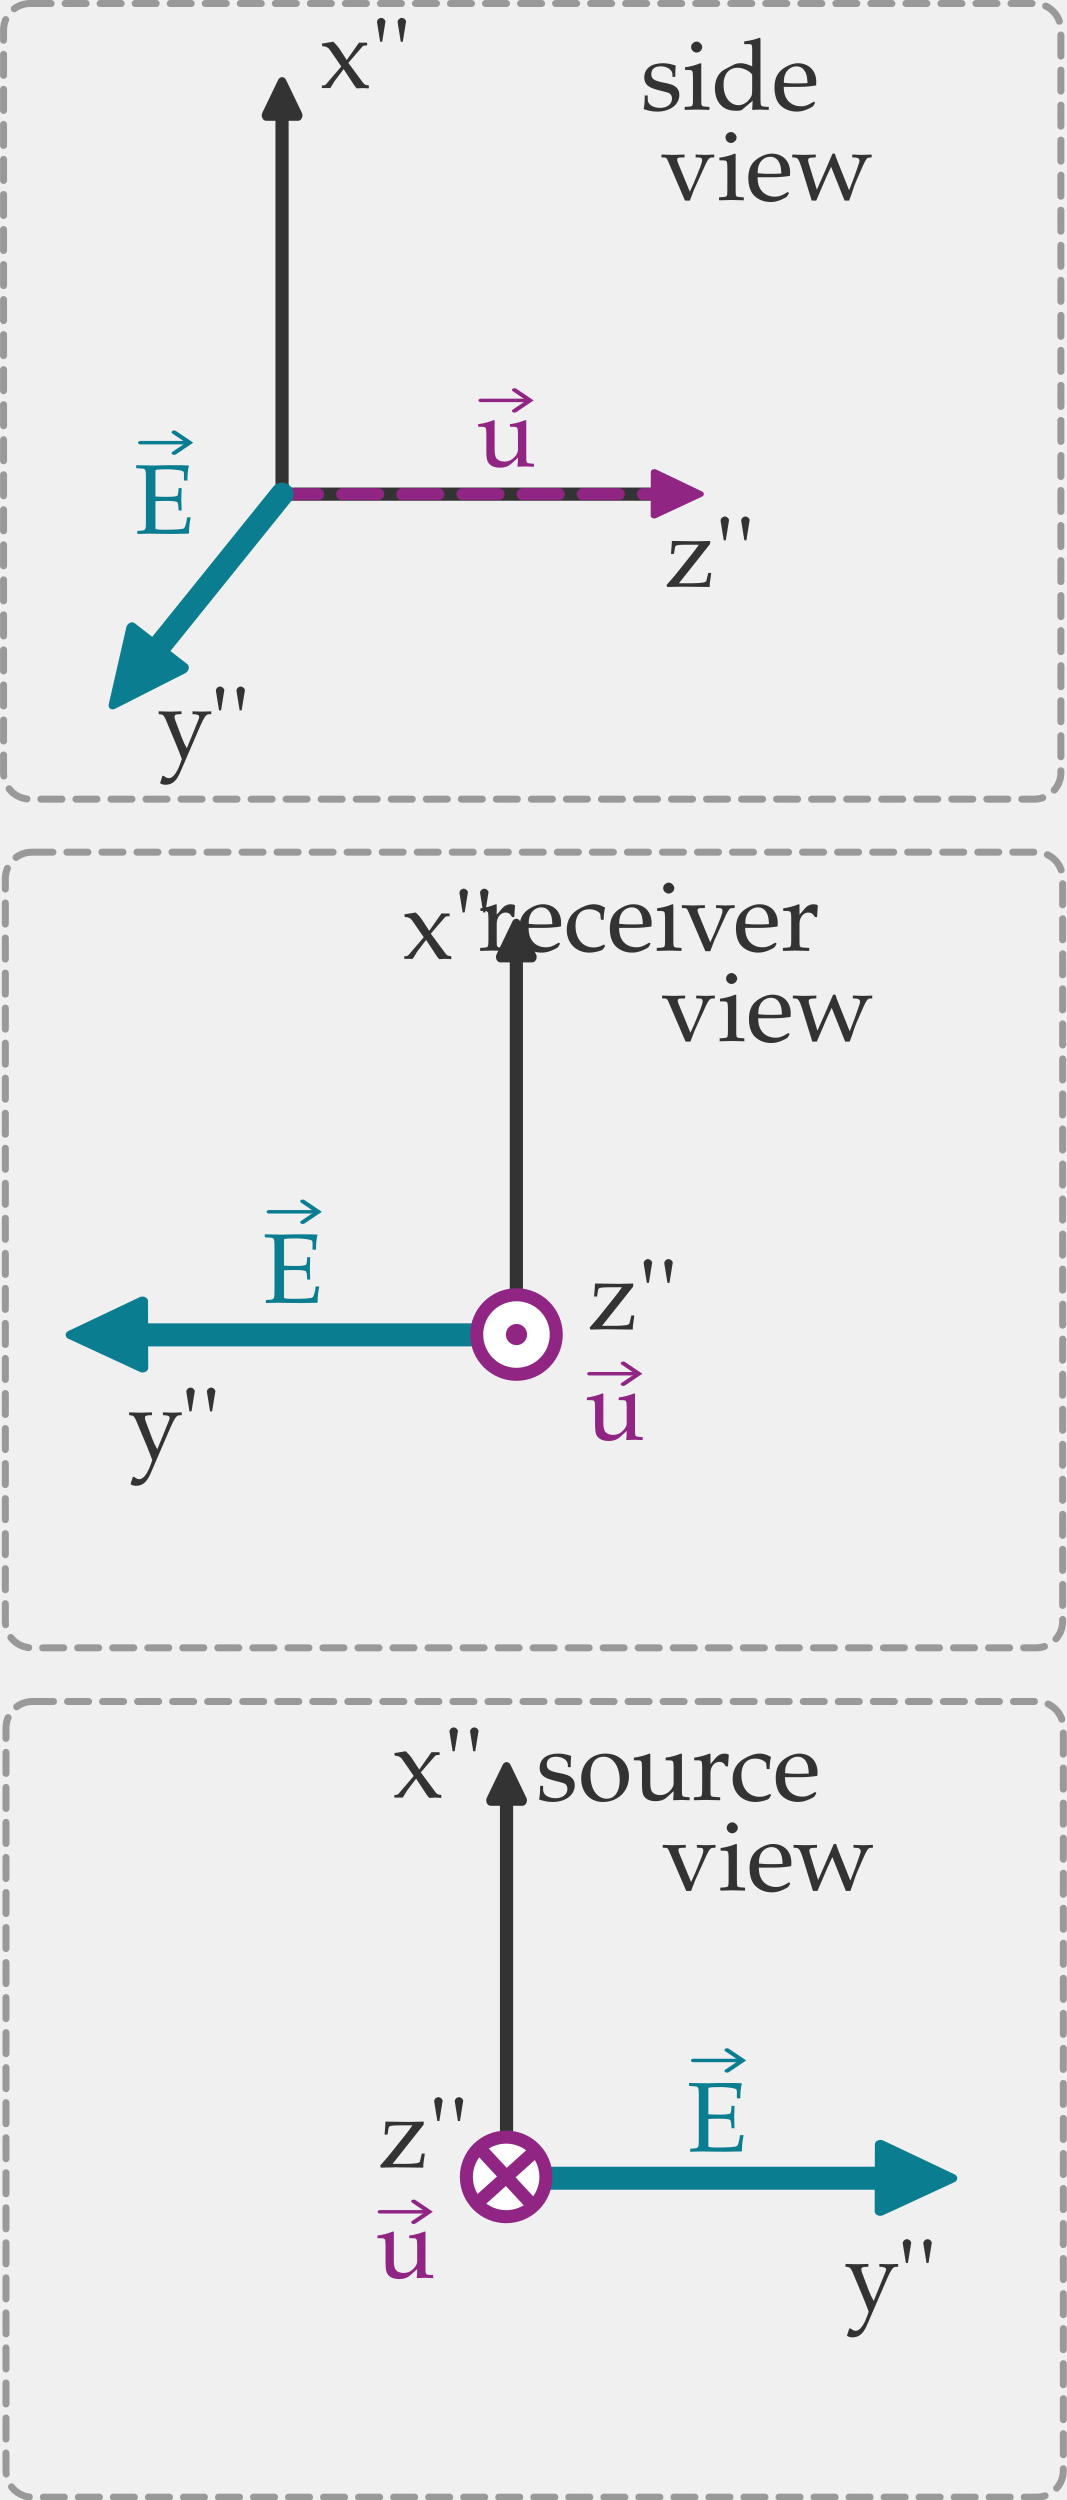
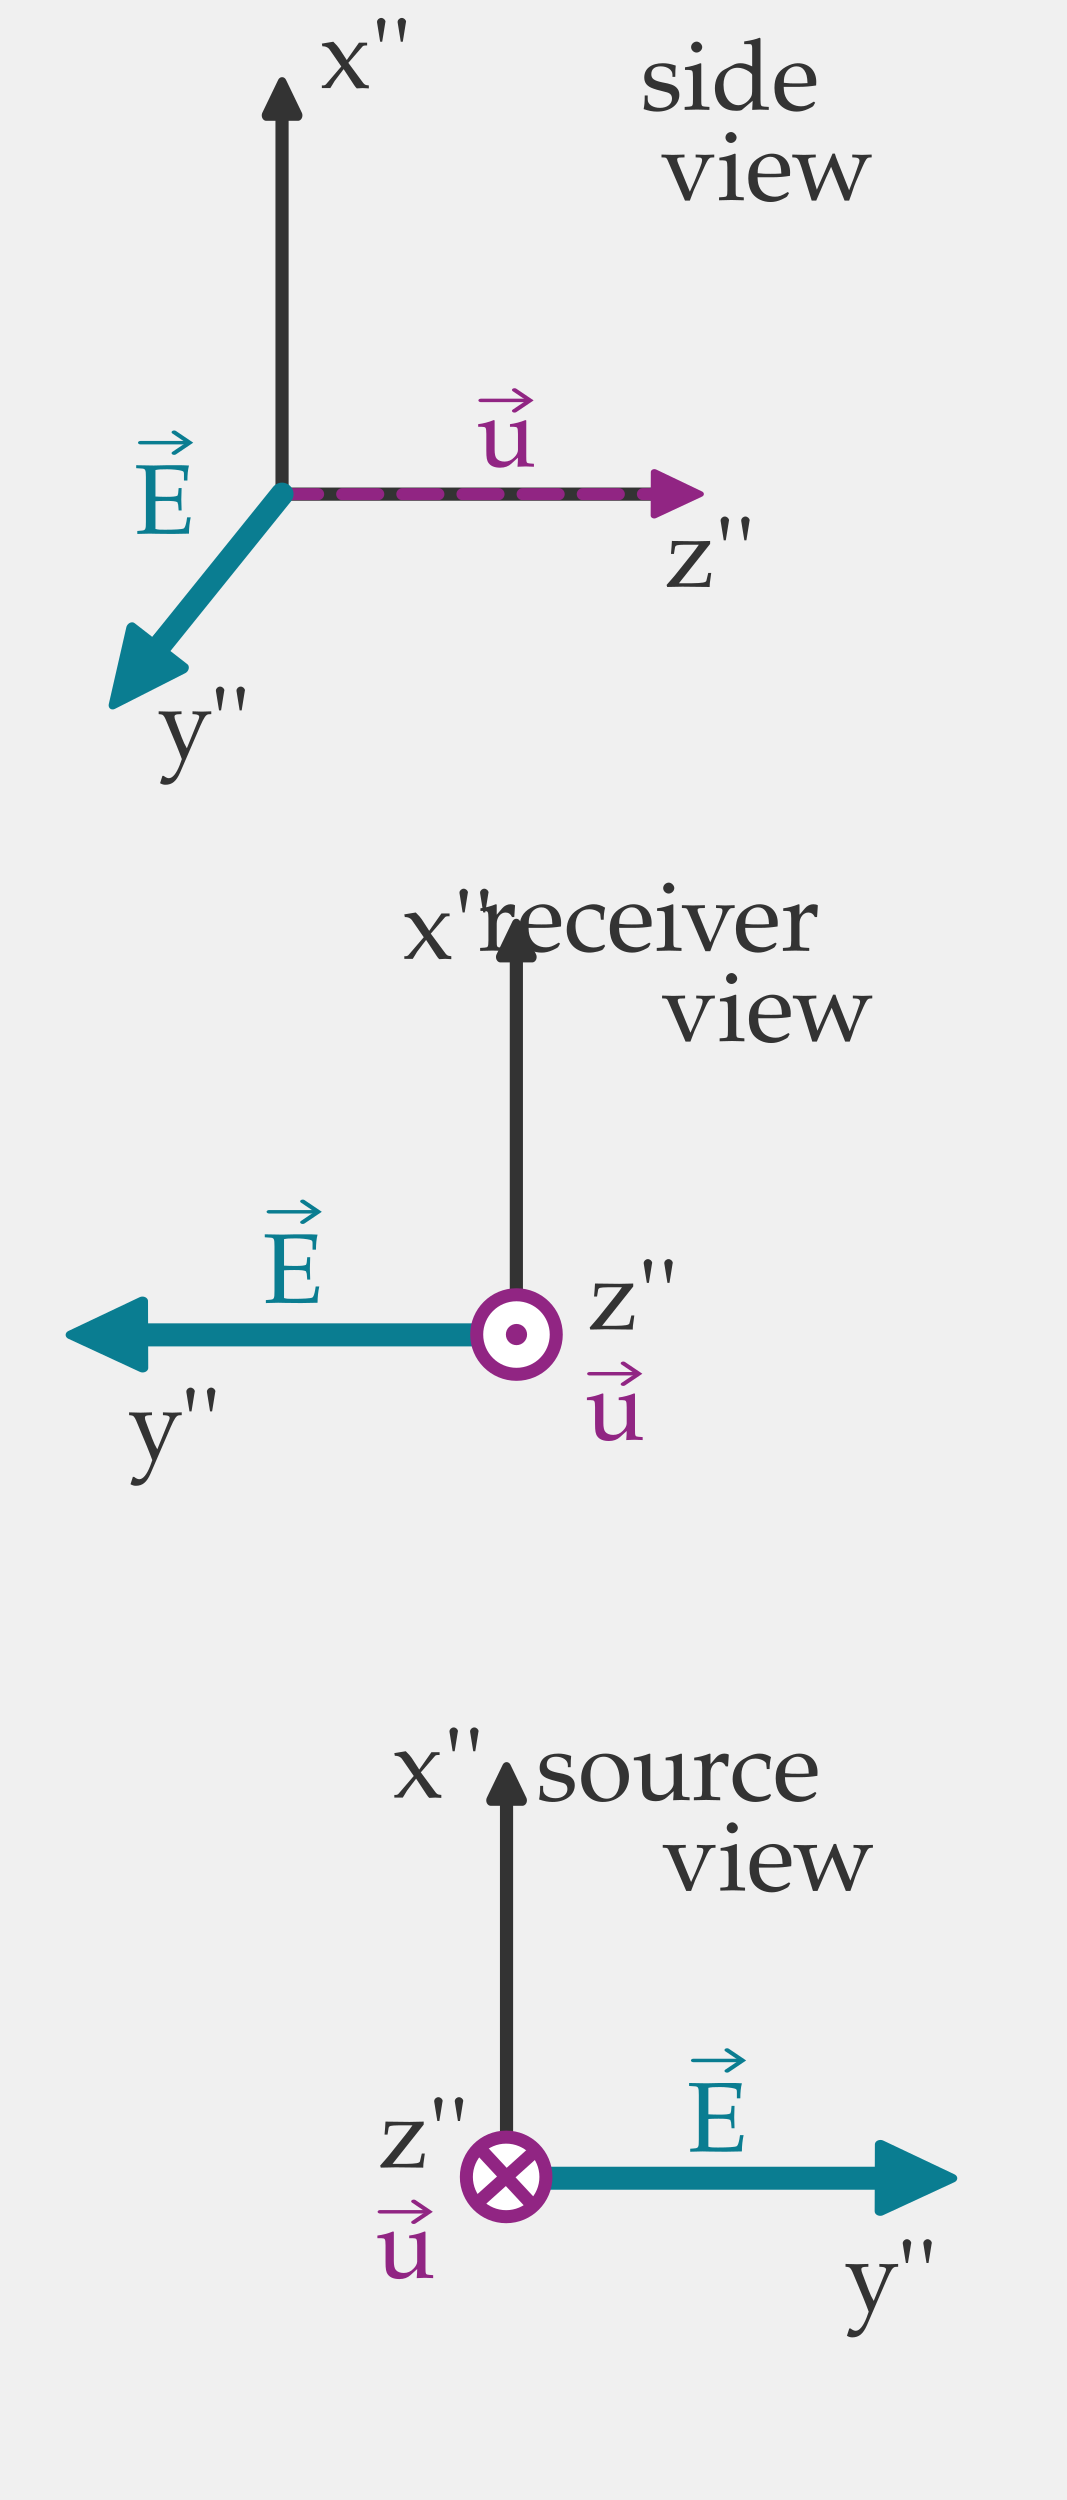
<svg xmlns="http://www.w3.org/2000/svg" width="402.009" height="942.648" viewBox="0 0 106.365 249.409" version="1.1" id="svg5" xml:space="preserve">
  <defs id="defs2">
    <linearGradient x1="0" y1="0" x2="1" y2="0" gradientUnits="userSpaceOnUse" gradientTransform="matrix(16.69162,94.66286,94.66286,-16.69162,472.2319,256.9422)" spreadMethod="pad" id="linearGradient32">
      <stop style="stop-opacity:1;stop-color:#e11d34" offset="0" id="stop24" />
      <stop style="stop-opacity:1;stop-color:#e11d34" offset="0.1" id="stop26" />
      <stop style="stop-opacity:1;stop-color:#302efe" offset="0.9" id="stop28" />
      <stop style="stop-opacity:1;stop-color:#302efe" offset="1" id="stop30" />
    </linearGradient>
    <clipPath clipPathUnits="userSpaceOnUse" id="clipPath42">
      <path d="M 0,595.276 H 841.89 V 0 H 0 Z" id="path40" />
    </clipPath>
    <clipPath clipPathUnits="userSpaceOnUse" id="clipPath42-7">
      <path d="M 0,595.276 H 841.89 V 0 H 0 Z" id="path40-1" />
    </clipPath>
    <clipPath clipPathUnits="userSpaceOnUse" id="clipPath42-6">
      <path d="M 0,595.276 H 841.89 V 0 H 0 Z" id="path40-15" />
    </clipPath>
    <clipPath clipPathUnits="userSpaceOnUse" id="clipPath42-9">
      <path d="M 0,595.276 H 841.89 V 0 H 0 Z" id="path40-4" />
    </clipPath>
  </defs>
  <g id="layer1" transform="translate(0.3559135,0.3500189)">
    <g id="g1958" transform="translate(9.260417,1.322918)">
      <path style="fill:none;stroke:#333333;stroke-width:1.314;stroke-linecap:round;stroke-linejoin:round" d="M 18.521,9.26 V 47.625 l 38.365,10e-7" id="path1619" />
      <path style="fill:none;stroke:#333333;stroke-width:1.314;stroke-linecap:round;stroke-linejoin:round" d="M 18.521,47.625 3.969,64.823" id="path1729" />
      <path style="fill:#333333;fill-opacity:1;stroke:#333333;stroke-width:1.314;stroke-linecap:round;stroke-linejoin:round" id="path1835" d="m 15.875,6.615 2.291,3.969 -4.583,0 z" transform="matrix(0.6880716,0,0,0.8249456,7.603137,1.10841)" />
      <path style="fill:#333333;fill-opacity:1;stroke:#333333;stroke-width:1.314;stroke-linecap:round;stroke-linejoin:round" id="path1835-3" d="m 15.875,6.615 2.291,3.969 -4.583,0 z" transform="matrix(0,0.6880716,-0.8249456,0,64.98792,36.70186)" />
      <path style="fill:#333333;fill-opacity:1;stroke:#333333;stroke-width:1.314;stroke-linecap:round;stroke-linejoin:round" id="path1835-3-6" d="m 15.875,6.615 2.291,3.969 -4.583,0 z" transform="matrix(-0.5420221,-0.4238568,0.5081721,-0.6498433,8.068556,77.44777)" />
    </g>
    <text xml:space="preserve" style="font-size:9.878px;font-family:'URW Gothic';-inkscape-font-specification:'URW Gothic';fill:#333333;fill-opacity:1;stroke:none;stroke-width:1.314;stroke-linecap:round;stroke-linejoin:round" x="65.988" y="58.179" id="text2014">
      <tspan id="tspan2012" style="font-style:normal;font-variant:normal;font-weight:normal;font-stretch:normal;font-family:P052;-inkscape-font-specification:P052;stroke:none;stroke-width:1.314" x="65.988" y="58.179">z''</tspan>
    </text>
    <text xml:space="preserve" style="font-size:9.878px;font-family:'URW Gothic';-inkscape-font-specification:'URW Gothic';fill:#333333;fill-opacity:1;stroke:none;stroke-width:1.314;stroke-linecap:round;stroke-linejoin:round" x="15.346" y="75.142" id="text2014-4">
      <tspan id="tspan2012-9" style="font-style:normal;font-variant:normal;font-weight:normal;font-stretch:normal;font-family:P052;-inkscape-font-specification:P052;stroke:none;stroke-width:1.314" x="15.346" y="75.142">y''</tspan>
    </text>
    <text xml:space="preserve" style="font-size:9.878px;font-family:'URW Gothic';-inkscape-font-specification:'URW Gothic';fill:#333333;fill-opacity:1;stroke:none;stroke-width:1.314;stroke-linecap:round;stroke-linejoin:round" x="31.552" y="8.437" id="text2014-4-2">
      <tspan id="tspan2012-9-0" style="font-style:normal;font-variant:normal;font-weight:normal;font-stretch:normal;font-family:P052;-inkscape-font-specification:P052;stroke:none;stroke-width:1.314" x="31.552" y="8.437">x''</tspan>
    </text>
    <g id="g8746" transform="translate(-1.322917,27.78125)">
      <text xml:space="preserve" style="font-size:9.878px;font-family:'URW Gothic';-inkscape-font-specification:'URW Gothic';fill:#912583;fill-opacity:1;stroke:none;stroke-width:1.314;stroke-linecap:round;stroke-linejoin:round" x="48.501" y="18.402" id="text2014-49">
        <tspan id="tspan2012-0" style="font-style:normal;font-variant:normal;font-weight:normal;font-stretch:normal;font-family:P052;-inkscape-font-specification:P052;fill:#912583;fill-opacity:1;stroke:none;stroke-width:1.314" x="48.501" y="18.402">u</tspan>
      </text>
      <g id="path8182" transform="matrix(1,0,0,0.6766035,6.5166667e-5,3.50921)" style="stroke-width:1.216;stroke-dasharray:none">
        <path style="color:#000000;fill:#912583;stroke-width:1.216;stroke-linecap:round;stroke-linejoin:round;stroke-dasharray:none" d="m 48.948,12.277 h 4.763 v 0" id="path8735" />
        <path style="color:#000000;fill:#912583;stroke-width:1.216;stroke-linecap:round;stroke-linejoin:round;stroke-dasharray:none" d="m 48.947,12.02 a 0.257,0.257 0 0 0 -0.256,0.258 0.257,0.257 0 0 0 0.256,0.256 h 4.764 a 0.257,0.257 0 0 0 0.256,-0.256 0.257,0.257 0 0 0 -0.256,-0.258 z" id="path8737" />
        <g id="g8727" style="stroke-width:1.216;stroke-dasharray:none">
          <path style="color:#000000;fill:#912583;stroke-width:1.216;stroke-linecap:round;stroke-dasharray:none" d="m 52.297,10.479 a 0.257,0.257 0 0 0 -0.182,0.074 0.257,0.257 0 0 0 0,0.363 l 1.359,1.361 -1.359,1.359 a 0.257,0.257 0 0 0 0,0.363 0.257,0.257 0 0 0 0.363,0 l 1.725,-1.723 -1.725,-1.725 a 0.257,0.257 0 0 0 -0.182,-0.074 z" id="path8729" />
        </g>
      </g>
    </g>
    <g id="g9018" transform="translate(39.69695,69.11961)">
      <path style="fill:#912583;fill-opacity:1;stroke:#912583;stroke-width:1;stroke-linecap:round;stroke-linejoin:round;stroke-dasharray:none;stroke-opacity:1" id="path9014" d="m 34.66,10.319 -7.389,0.033 3.666,-6.416 z" transform="matrix(-0.00508474,0.5868369,-0.7163027,-0.00620651,32.78576,-38.31386)" />
    </g>
    <path style="fill:#912583;fill-opacity:1;stroke:#912583;stroke-width:1.2;stroke-linecap:round;stroke-linejoin:round;stroke-dasharray:3.6, 2.4;stroke-dashoffset:0;stroke-opacity:1" d="M 27.781,48.948 H 67.469" id="path13570" />
    <text xml:space="preserve" style="font-size:9.878px;line-height:0.9;font-family:'URW Gothic';-inkscape-font-specification:'URW Gothic';fill:#333333;fill-opacity:1;stroke:none;stroke-width:1.314;stroke-linecap:round;stroke-linejoin:round" x="100.542" y="10.583" id="text2014-4-2-8">
      <tspan id="tspan2012-9-0-5" style="font-style:normal;font-variant:normal;font-weight:normal;font-stretch:normal;font-family:P052;-inkscape-font-specification:P052;text-align:end;text-anchor:end;stroke:none;stroke-width:1.314" x="100.542" y="10.583">side</tspan>
      <tspan style="font-style:normal;font-variant:normal;font-weight:normal;font-stretch:normal;font-family:P052;-inkscape-font-specification:P052;text-align:end;text-anchor:end;stroke:none;stroke-width:1.314" x="100.542" y="19.602" id="tspan19138">view</tspan>
    </text>
-     <rect style="fill:none;fill-opacity:1;stroke:#999999;stroke-width:0.699;stroke-linecap:round;stroke-linejoin:round;stroke-dasharray:2.097, 1.398;stroke-dashoffset:0;stroke-opacity:1" id="rect19192" width="105.483" height="79.376" x="-0.001" y="-0.001" ry="2.646" />
    <g id="g19510-3" style="fill:#0a7d91;fill-opacity:1;stroke:#0a7d91;stroke-opacity:1" transform="rotate(127.705,-2.176834,59.16297)">
      <g id="g9018-0-8" transform="matrix(1.552418,0,0,1.537739,-47.99656,73.22098)" style="fill:#0a7d91;fill-opacity:1;stroke:#0a7d91;stroke-opacity:1">
        <path style="fill:#0a7d91;fill-opacity:1;stroke:#0a7d91;stroke-width:1;stroke-linecap:round;stroke-linejoin:round;stroke-dasharray:none;stroke-opacity:1" id="path9014-9-5" d="m 34.66,10.319 -7.389,0.033 3.666,-6.416 z" transform="matrix(-0.00508474,0.5868369,-0.7163027,-0.00620651,32.78576,-38.31386)" />
      </g>
      <path style="fill:#0a7d91;fill-opacity:1;stroke:#0a7d91;stroke-width:2.3;stroke-linecap:round;stroke-linejoin:round;stroke-dasharray:none;stroke-dashoffset:0;stroke-opacity:1" d="m -28.581,41.709 23.555,0.475" id="path13570-6-6" />
    </g>
    <g id="g1958-1" transform="matrix(-1,0,0,1,69.67887,85.28385)">
      <path style="fill:none;stroke:#333333;stroke-width:1.314;stroke-linecap:round;stroke-linejoin:round" d="M 18.521,9.26 V 47.625 l 38.365,10e-7" id="path1619-1" />
      <path style="fill:#333333;fill-opacity:1;stroke:#333333;stroke-width:1.314;stroke-linecap:round;stroke-linejoin:round" id="path1835-9" d="m 15.875,6.615 2.291,3.969 -4.583,0 z" transform="matrix(0.6880716,0,0,0.8249456,7.603137,1.10841)" />
      <path style="fill:#333333;fill-opacity:1;stroke:#333333;stroke-width:1.314;stroke-linecap:round;stroke-linejoin:round" id="path1835-3-8" d="m 15.875,6.615 2.291,3.969 -4.583,0 z" transform="matrix(0,0.6880716,-0.8249456,0,64.98792,36.70186)" />
    </g>
    <text xml:space="preserve" style="font-size:9.878px;font-family:'URW Gothic';-inkscape-font-specification:'URW Gothic';fill:#333333;fill-opacity:1;stroke:none;stroke-width:1.314;stroke-linecap:round;stroke-linejoin:round" x="58.315" y="132.262" id="text2014-8">
      <tspan id="tspan2012-1" style="font-style:normal;font-variant:normal;font-weight:normal;font-stretch:normal;font-family:P052;-inkscape-font-specification:P052;stroke:none;stroke-width:1.314" x="58.315" y="132.262">z''</tspan>
    </text>
    <text xml:space="preserve" style="font-size:9.878px;font-family:'URW Gothic';-inkscape-font-specification:'URW Gothic';fill:#333333;fill-opacity:1;stroke:none;stroke-width:1.314;stroke-linecap:round;stroke-linejoin:round" x="12.397" y="145.08" id="text2014-4-0">
      <tspan id="tspan2012-9-3" style="font-style:normal;font-variant:normal;font-weight:normal;font-stretch:normal;font-family:P052;-inkscape-font-specification:P052;stroke:none;stroke-width:1.314" x="12.397" y="145.08">y''</tspan>
    </text>
    <text xml:space="preserve" style="font-size:9.878px;font-family:'URW Gothic';-inkscape-font-specification:'URW Gothic';fill:#333333;fill-opacity:1;stroke:none;stroke-width:1.314;stroke-linecap:round;stroke-linejoin:round" x="39.776" y="95.308" id="text2014-4-2-0">
      <tspan id="tspan2012-9-0-4" style="font-style:normal;font-variant:normal;font-weight:normal;font-stretch:normal;font-family:P052;-inkscape-font-specification:P052;stroke:none;stroke-width:1.314" x="39.776" y="95.308">x''</tspan>
    </text>
    <g id="g8746-4" transform="translate(9.525003,124.8833)">
      <text xml:space="preserve" style="font-size:9.878px;font-family:'URW Gothic';-inkscape-font-specification:'URW Gothic';fill:#912583;fill-opacity:1;stroke:none;stroke-width:1.314;stroke-linecap:round;stroke-linejoin:round" x="48.501" y="18.402" id="text2014-49-4">
        <tspan id="tspan2012-0-4" style="font-style:normal;font-variant:normal;font-weight:normal;font-stretch:normal;font-family:P052;-inkscape-font-specification:P052;fill:#912583;fill-opacity:1;stroke:none;stroke-width:1.314" x="48.501" y="18.402">u</tspan>
      </text>
      <g id="path8182-7" transform="matrix(1,0,0,0.6766035,6.5166667e-5,3.50921)" style="stroke-width:1.216;stroke-dasharray:none">
        <path style="color:#000000;fill:#912583;stroke-width:1.216;stroke-linecap:round;stroke-linejoin:round;stroke-dasharray:none" d="m 48.948,12.277 h 4.763 v 0" id="path8735-6" />
        <path style="color:#000000;fill:#912583;stroke-width:1.216;stroke-linecap:round;stroke-linejoin:round;stroke-dasharray:none" d="m 48.947,12.02 a 0.257,0.257 0 0 0 -0.256,0.258 0.257,0.257 0 0 0 0.256,0.256 h 4.764 a 0.257,0.257 0 0 0 0.256,-0.256 0.257,0.257 0 0 0 -0.256,-0.258 z" id="path8737-3" />
        <g id="g8727-1" style="stroke-width:1.216;stroke-dasharray:none">
          <path style="color:#000000;fill:#912583;stroke-width:1.216;stroke-linecap:round;stroke-dasharray:none" d="m 52.297,10.479 a 0.257,0.257 0 0 0 -0.182,0.074 0.257,0.257 0 0 0 0,0.363 l 1.359,1.361 -1.359,1.359 a 0.257,0.257 0 0 0 0,0.363 0.257,0.257 0 0 0 0.363,0 l 1.725,-1.723 -1.725,-1.725 a 0.257,0.257 0 0 0 -0.182,-0.074 z" id="path8729-7" />
        </g>
      </g>
    </g>
-     <rect style="fill:none;fill-opacity:1;stroke:#999999;stroke-width:0.699;stroke-linecap:round;stroke-linejoin:round;stroke-dasharray:2.097, 1.398;stroke-dashoffset:0;stroke-opacity:1" id="rect19192-5" width="105.483" height="79.376" x="0.175" y="84.667" ry="2.646" />
    <text xml:space="preserve" style="font-size:9.878px;line-height:0.9;font-family:'URW Gothic';-inkscape-font-specification:'URW Gothic';fill:#333333;fill-opacity:1;stroke:none;stroke-width:1.314;stroke-linecap:round;stroke-linejoin:round" x="100.602" y="94.484" id="text2014-4-2-8-5">
      <tspan id="tspan2012-9-0-5-9" style="font-style:normal;font-variant:normal;font-weight:normal;font-stretch:normal;font-family:P052;-inkscape-font-specification:P052;text-align:end;text-anchor:end;stroke:none;stroke-width:1.314" x="100.602" y="94.484">receiver</tspan>
      <tspan style="font-style:normal;font-variant:normal;font-weight:normal;font-stretch:normal;font-family:P052;-inkscape-font-specification:P052;text-align:end;text-anchor:end;stroke:none;stroke-width:1.314" x="100.602" y="103.502" id="tspan19138-7">view</tspan>
    </text>
    <g id="g19510-5" style="fill:#0a7d91;fill-opacity:1;stroke:#0a7d91;stroke-opacity:1" transform="matrix(-1,0,0,1,5.028461,90.63717)">
      <g id="g9018-0-3" transform="matrix(1.552418,0,0,1.537739,-47.99656,73.22098)" style="fill:#0a7d91;fill-opacity:1;stroke:#0a7d91;stroke-opacity:1">
        <path style="fill:#0a7d91;fill-opacity:1;stroke:#0a7d91;stroke-width:1;stroke-linecap:round;stroke-linejoin:round;stroke-dasharray:none;stroke-opacity:1" id="path9014-9-8" d="m 34.66,10.319 -7.389,0.033 3.666,-6.416 z" transform="matrix(-0.00508474,0.5868369,-0.7163027,-0.00620651,32.78576,-38.31386)" />
      </g>
      <path style="fill:#0a7d91;fill-opacity:1;stroke:#0a7d91;stroke-width:2.3;stroke-linecap:round;stroke-linejoin:round;stroke-dasharray:none;stroke-dashoffset:0;stroke-opacity:1" d="M -44.713,42.184 H -5.026" id="path13570-6-8" />
    </g>
    <g id="g21207" transform="translate(-2.420084,-1.499483)">
      <circle style="fill:#ffffff;fill-opacity:1;stroke:#912583;stroke-width:1.3;stroke-linecap:round;stroke-linejoin:round;stroke-dasharray:none;stroke-dashoffset:0;stroke-opacity:1" id="path20890" cx="53.59" cy="134.288" r="3.969" />
      <circle style="fill:#912583;fill-opacity:1;stroke:none;stroke-width:5.2;stroke-linecap:round;stroke-linejoin:round;stroke-dasharray:none;stroke-dashoffset:0;stroke-opacity:1" id="path21151" cx="53.59" cy="134.288" r="1.058" />
    </g>
    <g id="g1958-1-0" transform="translate(31.65654,169.4214)">
      <path style="fill:none;stroke:#333333;stroke-width:1.314;stroke-linecap:round;stroke-linejoin:round" d="M 18.521,9.26 V 47.625 l 38.365,10e-7" id="path1619-1-5" />
      <path style="fill:#333333;fill-opacity:1;stroke:#333333;stroke-width:1.314;stroke-linecap:round;stroke-linejoin:round" id="path1835-9-9" d="m 15.875,6.615 2.291,3.969 -4.583,0 z" transform="matrix(0.6880716,0,0,0.8249456,7.603137,1.10841)" />
      <path style="fill:#333333;fill-opacity:1;stroke:#333333;stroke-width:1.314;stroke-linecap:round;stroke-linejoin:round" id="path1835-3-8-4" d="m 15.875,6.615 2.291,3.969 -4.583,0 z" transform="matrix(0,0.6880716,-0.8249456,0,64.98792,36.70186)" />
    </g>
    <text xml:space="preserve" style="font-size:9.878px;font-family:'URW Gothic';-inkscape-font-specification:'URW Gothic';fill:#333333;fill-opacity:1;stroke:none;stroke-width:1.314;stroke-linecap:round;stroke-linejoin:round" x="37.413" y="215.87" id="text2014-8-6">
      <tspan id="tspan2012-1-9" style="font-style:normal;font-variant:normal;font-weight:normal;font-stretch:normal;font-family:P052;-inkscape-font-specification:P052;stroke:none;stroke-width:1.314" x="37.413" y="215.87">z''</tspan>
    </text>
    <text xml:space="preserve" style="font-size:9.878px;font-family:'URW Gothic';-inkscape-font-specification:'URW Gothic';fill:#333333;fill-opacity:1;stroke:none;stroke-width:1.314;stroke-linecap:round;stroke-linejoin:round" x="83.872" y="230.038" id="text2014-4-0-2">
      <tspan id="tspan2012-9-3-2" style="font-style:normal;font-variant:normal;font-weight:normal;font-stretch:normal;font-family:P052;-inkscape-font-specification:P052;stroke:none;stroke-width:1.314" x="83.872" y="230.038">y''</tspan>
    </text>
    <text xml:space="preserve" style="font-size:9.878px;font-family:'URW Gothic';-inkscape-font-specification:'URW Gothic';fill:#333333;fill-opacity:1;stroke:none;stroke-width:1.314;stroke-linecap:round;stroke-linejoin:round" x="38.783" y="178.983" id="text2014-4-2-0-4">
      <tspan id="tspan2012-9-0-4-7" style="font-style:normal;font-variant:normal;font-weight:normal;font-stretch:normal;font-family:P052;-inkscape-font-specification:P052;stroke:none;stroke-width:1.314" x="38.783" y="178.983">x''</tspan>
    </text>
    <g id="g8746-4-7" transform="translate(-11.37708,208.4915)">
      <text xml:space="preserve" style="font-size:9.878px;font-family:'URW Gothic';-inkscape-font-specification:'URW Gothic';fill:#912583;fill-opacity:1;stroke:none;stroke-width:1.314;stroke-linecap:round;stroke-linejoin:round" x="48.501" y="18.402" id="text2014-49-4-5">
        <tspan id="tspan2012-0-4-4" style="font-style:normal;font-variant:normal;font-weight:normal;font-stretch:normal;font-family:P052;-inkscape-font-specification:P052;fill:#912583;fill-opacity:1;stroke:none;stroke-width:1.314" x="48.501" y="18.402">u</tspan>
      </text>
      <g id="path8182-7-8" transform="matrix(1,0,0,0.6766035,6.5166667e-5,3.50921)" style="stroke-width:1.216;stroke-dasharray:none">
        <path style="color:#000000;fill:#912583;stroke-width:1.216;stroke-linecap:round;stroke-linejoin:round;stroke-dasharray:none" d="m 48.948,12.277 h 4.763 v 0" id="path8735-6-1" />
        <path style="color:#000000;fill:#912583;stroke-width:1.216;stroke-linecap:round;stroke-linejoin:round;stroke-dasharray:none" d="m 48.947,12.02 a 0.257,0.257 0 0 0 -0.256,0.258 0.257,0.257 0 0 0 0.256,0.256 h 4.764 a 0.257,0.257 0 0 0 0.256,-0.256 0.257,0.257 0 0 0 -0.256,-0.258 z" id="path8737-3-2" />
        <g id="g8727-1-8" style="stroke-width:1.216;stroke-dasharray:none">
          <path style="color:#000000;fill:#912583;stroke-width:1.216;stroke-linecap:round;stroke-dasharray:none" d="m 52.297,10.479 a 0.257,0.257 0 0 0 -0.182,0.074 0.257,0.257 0 0 0 0,0.363 l 1.359,1.361 -1.359,1.359 a 0.257,0.257 0 0 0 0,0.363 0.257,0.257 0 0 0 0.363,0 l 1.725,-1.723 -1.725,-1.725 a 0.257,0.257 0 0 0 -0.182,-0.074 z" id="path8729-7-9" />
        </g>
      </g>
    </g>
-     <rect style="fill:none;fill-opacity:1;stroke:#999999;stroke-width:0.699;stroke-linecap:round;stroke-linejoin:round;stroke-dasharray:2.097, 1.398;stroke-dashoffset:0;stroke-opacity:1" id="rect19192-5-3" width="105.483" height="79.376" x="0.241" y="169.399" ry="2.646" />
    <text xml:space="preserve" style="font-size:9.878px;line-height:0.9;font-family:'URW Gothic';-inkscape-font-specification:'URW Gothic';fill:#333333;fill-opacity:1;stroke:none;stroke-width:1.314;stroke-linecap:round;stroke-linejoin:round" x="100.668" y="179.216" id="text2014-4-2-8-5-6">
      <tspan id="tspan2012-9-0-5-9-8" style="font-style:normal;font-variant:normal;font-weight:normal;font-stretch:normal;font-family:P052;-inkscape-font-specification:P052;text-align:end;text-anchor:end;stroke:none;stroke-width:1.314" x="100.668" y="179.216">source</tspan>
      <tspan style="font-style:normal;font-variant:normal;font-weight:normal;font-stretch:normal;font-family:P052;-inkscape-font-specification:P052;text-align:end;text-anchor:end;stroke:none;stroke-width:1.314" x="100.668" y="188.235" id="tspan19138-7-0">view</tspan>
    </text>
    <g id="g19510-5-2" style="fill:#0a7d91;fill-opacity:1;stroke:#0a7d91;stroke-opacity:1" transform="translate(96.30696,174.7747)">
      <g id="g9018-0-3-1" transform="matrix(1.552418,0,0,1.537739,-47.99656,73.22098)" style="fill:#0a7d91;fill-opacity:1;stroke:#0a7d91;stroke-opacity:1">
        <path style="fill:#0a7d91;fill-opacity:1;stroke:#0a7d91;stroke-width:1;stroke-linecap:round;stroke-linejoin:round;stroke-dasharray:none;stroke-opacity:1" id="path9014-9-8-0" d="m 34.66,10.319 -7.389,0.033 3.666,-6.416 z" transform="matrix(-0.00508474,0.5868369,-0.7163027,-0.00620651,32.78576,-38.31386)" />
      </g>
      <path style="fill:#0a7d91;fill-opacity:1;stroke:#0a7d91;stroke-width:2.3;stroke-linecap:round;stroke-linejoin:round;stroke-dasharray:none;stroke-dashoffset:0;stroke-opacity:1" d="M -44.713,42.184 H -5.026" id="path13570-6-8-5" />
    </g>
    <g id="g21207-1-0" transform="translate(-13.90208,86.63958)">
      <g id="g22308" transform="translate(10.45104,-4.101039)">
        <circle style="fill:#ffffff;fill-opacity:1;stroke:#912583;stroke-width:1.3;stroke-linecap:round;stroke-linejoin:round;stroke-dasharray:none;stroke-dashoffset:0;stroke-opacity:1" id="path20890-1-6" cx="53.59" cy="134.288" r="3.969" />
        <path style="fill:#912583;fill-opacity:1;stroke:#912583;stroke-width:1.3;stroke-linecap:butt;stroke-linejoin:round;stroke-dasharray:none;stroke-dashoffset:0;stroke-opacity:1" d="m 50.894,131.377 5.656,6.085" id="path22276" />
        <path style="fill:#912583;fill-opacity:1;stroke:#912583;stroke-width:1.3;stroke-linecap:butt;stroke-linejoin:round;stroke-dasharray:none;stroke-dashoffset:0;stroke-opacity:1" d="m 56.546,131.642 -6.177,5.556" id="path22276-9" />
      </g>
      <g id="g8746-3" transform="translate(-21.37858,-54.64207)" style="fill:#0a7d91;fill-opacity:1">
        <text xml:space="preserve" style="font-size:9.878px;font-family:'URW Gothic';-inkscape-font-specification:'URW Gothic';fill:#0a7d91;fill-opacity:1;stroke:none;stroke-width:1.314;stroke-linecap:round;stroke-linejoin:round" x="48.293" y="20.89" id="text2014-49-9">
          <tspan id="tspan2012-0-1" style="font-style:normal;font-variant:normal;font-weight:normal;font-stretch:normal;font-family:P052;-inkscape-font-specification:P052;fill:#0a7d91;fill-opacity:1;stroke:none;stroke-width:1.314" x="48.293" y="20.89">E</tspan>
        </text>
        <g id="path8182-9" transform="matrix(1,0,0,0.6766035,6.5166667e-5,3.50921)" style="fill:#0a7d91;fill-opacity:1;stroke-width:1.216;stroke-dasharray:none">
          <path style="color:#000000;fill:#0a7d91;fill-opacity:1;stroke-width:1.216;stroke-linecap:round;stroke-linejoin:round;stroke-dasharray:none" d="m 48.948,12.277 h 4.763 v 0" id="path8735-69" />
          <path style="color:#000000;fill:#0a7d91;fill-opacity:1;stroke-width:1.216;stroke-linecap:round;stroke-linejoin:round;stroke-dasharray:none" d="m 48.947,12.02 a 0.257,0.257 0 0 0 -0.256,0.258 0.257,0.257 0 0 0 0.256,0.256 h 4.764 a 0.257,0.257 0 0 0 0.256,-0.256 0.257,0.257 0 0 0 -0.256,-0.258 z" id="path8737-33" />
          <g id="g8727-8" style="fill:#0a7d91;fill-opacity:1;stroke-width:1.216;stroke-dasharray:none">
            <path style="color:#000000;fill:#0a7d91;fill-opacity:1;stroke-width:1.216;stroke-linecap:round;stroke-dasharray:none" d="m 52.297,10.479 a 0.257,0.257 0 0 0 -0.182,0.074 0.257,0.257 0 0 0 0,0.363 l 1.359,1.361 -1.359,1.359 a 0.257,0.257 0 0 0 0,0.363 0.257,0.257 0 0 0 0.363,0 l 1.725,-1.723 -1.725,-1.725 a 0.257,0.257 0 0 0 -0.182,-0.074 z" id="path8729-0" />
          </g>
        </g>
      </g>
      <g id="g8746-3-2" transform="translate(-8.551106,22.0871)" style="fill:#0a7d91;fill-opacity:1">
        <text xml:space="preserve" style="font-size:9.878px;font-family:'URW Gothic';-inkscape-font-specification:'URW Gothic';fill:#0a7d91;fill-opacity:1;stroke:none;stroke-width:1.314;stroke-linecap:round;stroke-linejoin:round" x="48.293" y="20.89" id="text2014-49-9-9">
          <tspan id="tspan2012-0-1-9" style="font-style:normal;font-variant:normal;font-weight:normal;font-stretch:normal;font-family:P052;-inkscape-font-specification:P052;fill:#0a7d91;fill-opacity:1;stroke:none;stroke-width:1.314" x="48.293" y="20.89">E</tspan>
        </text>
        <g id="path8182-9-6" transform="matrix(1,0,0,0.6766035,6.5166667e-5,3.50921)" style="fill:#0a7d91;fill-opacity:1;stroke-width:1.216;stroke-dasharray:none">
          <path style="color:#000000;fill:#0a7d91;fill-opacity:1;stroke-width:1.216;stroke-linecap:round;stroke-linejoin:round;stroke-dasharray:none" d="m 48.948,12.277 h 4.763 v 0" id="path8735-69-0" />
          <path style="color:#000000;fill:#0a7d91;fill-opacity:1;stroke-width:1.216;stroke-linecap:round;stroke-linejoin:round;stroke-dasharray:none" d="m 48.947,12.02 a 0.257,0.257 0 0 0 -0.256,0.258 0.257,0.257 0 0 0 0.256,0.256 h 4.764 a 0.257,0.257 0 0 0 0.256,-0.256 0.257,0.257 0 0 0 -0.256,-0.258 z" id="path8737-33-2" />
          <g id="g8727-8-7" style="fill:#0a7d91;fill-opacity:1;stroke-width:1.216;stroke-dasharray:none">
            <path style="color:#000000;fill:#0a7d91;fill-opacity:1;stroke-width:1.216;stroke-linecap:round;stroke-dasharray:none" d="m 52.297,10.479 a 0.257,0.257 0 0 0 -0.182,0.074 0.257,0.257 0 0 0 0,0.363 l 1.359,1.361 -1.359,1.359 a 0.257,0.257 0 0 0 0,0.363 0.257,0.257 0 0 0 0.363,0 l 1.725,-1.723 -1.725,-1.725 a 0.257,0.257 0 0 0 -0.182,-0.074 z" id="path8729-0-6" />
          </g>
        </g>
      </g>
      <g id="g8746-3-1" transform="translate(33.78223,106.7538)" style="fill:#0a7d91;fill-opacity:1">
        <text xml:space="preserve" style="font-size:9.878px;font-family:'URW Gothic';-inkscape-font-specification:'URW Gothic';fill:#0a7d91;fill-opacity:1;stroke:none;stroke-width:1.314;stroke-linecap:round;stroke-linejoin:round" x="48.293" y="20.89" id="text2014-49-9-3">
          <tspan id="tspan2012-0-1-2" style="font-style:normal;font-variant:normal;font-weight:normal;font-stretch:normal;font-family:P052;-inkscape-font-specification:P052;fill:#0a7d91;fill-opacity:1;stroke:none;stroke-width:1.314" x="48.293" y="20.89">E</tspan>
        </text>
        <g id="path8182-9-1" transform="matrix(1,0,0,0.6766035,6.5166667e-5,3.50921)" style="fill:#0a7d91;fill-opacity:1;stroke-width:1.216;stroke-dasharray:none">
          <path style="color:#000000;fill:#0a7d91;fill-opacity:1;stroke-width:1.216;stroke-linecap:round;stroke-linejoin:round;stroke-dasharray:none" d="m 48.948,12.277 h 4.763 v 0" id="path8735-69-5" />
          <path style="color:#000000;fill:#0a7d91;fill-opacity:1;stroke-width:1.216;stroke-linecap:round;stroke-linejoin:round;stroke-dasharray:none" d="m 48.947,12.02 a 0.257,0.257 0 0 0 -0.256,0.258 0.257,0.257 0 0 0 0.256,0.256 h 4.764 a 0.257,0.257 0 0 0 0.256,-0.256 0.257,0.257 0 0 0 -0.256,-0.258 z" id="path8737-33-9" />
          <g id="g8727-8-9" style="fill:#0a7d91;fill-opacity:1;stroke-width:1.216;stroke-dasharray:none">
            <path style="color:#000000;fill:#0a7d91;fill-opacity:1;stroke-width:1.216;stroke-linecap:round;stroke-dasharray:none" d="m 52.297,10.479 a 0.257,0.257 0 0 0 -0.182,0.074 0.257,0.257 0 0 0 0,0.363 l 1.359,1.361 -1.359,1.359 a 0.257,0.257 0 0 0 0,0.363 0.257,0.257 0 0 0 0.363,0 l 1.725,-1.723 -1.725,-1.725 a 0.257,0.257 0 0 0 -0.182,-0.074 z" id="path8729-0-1" />
          </g>
        </g>
      </g>
    </g>
  </g>
</svg>
